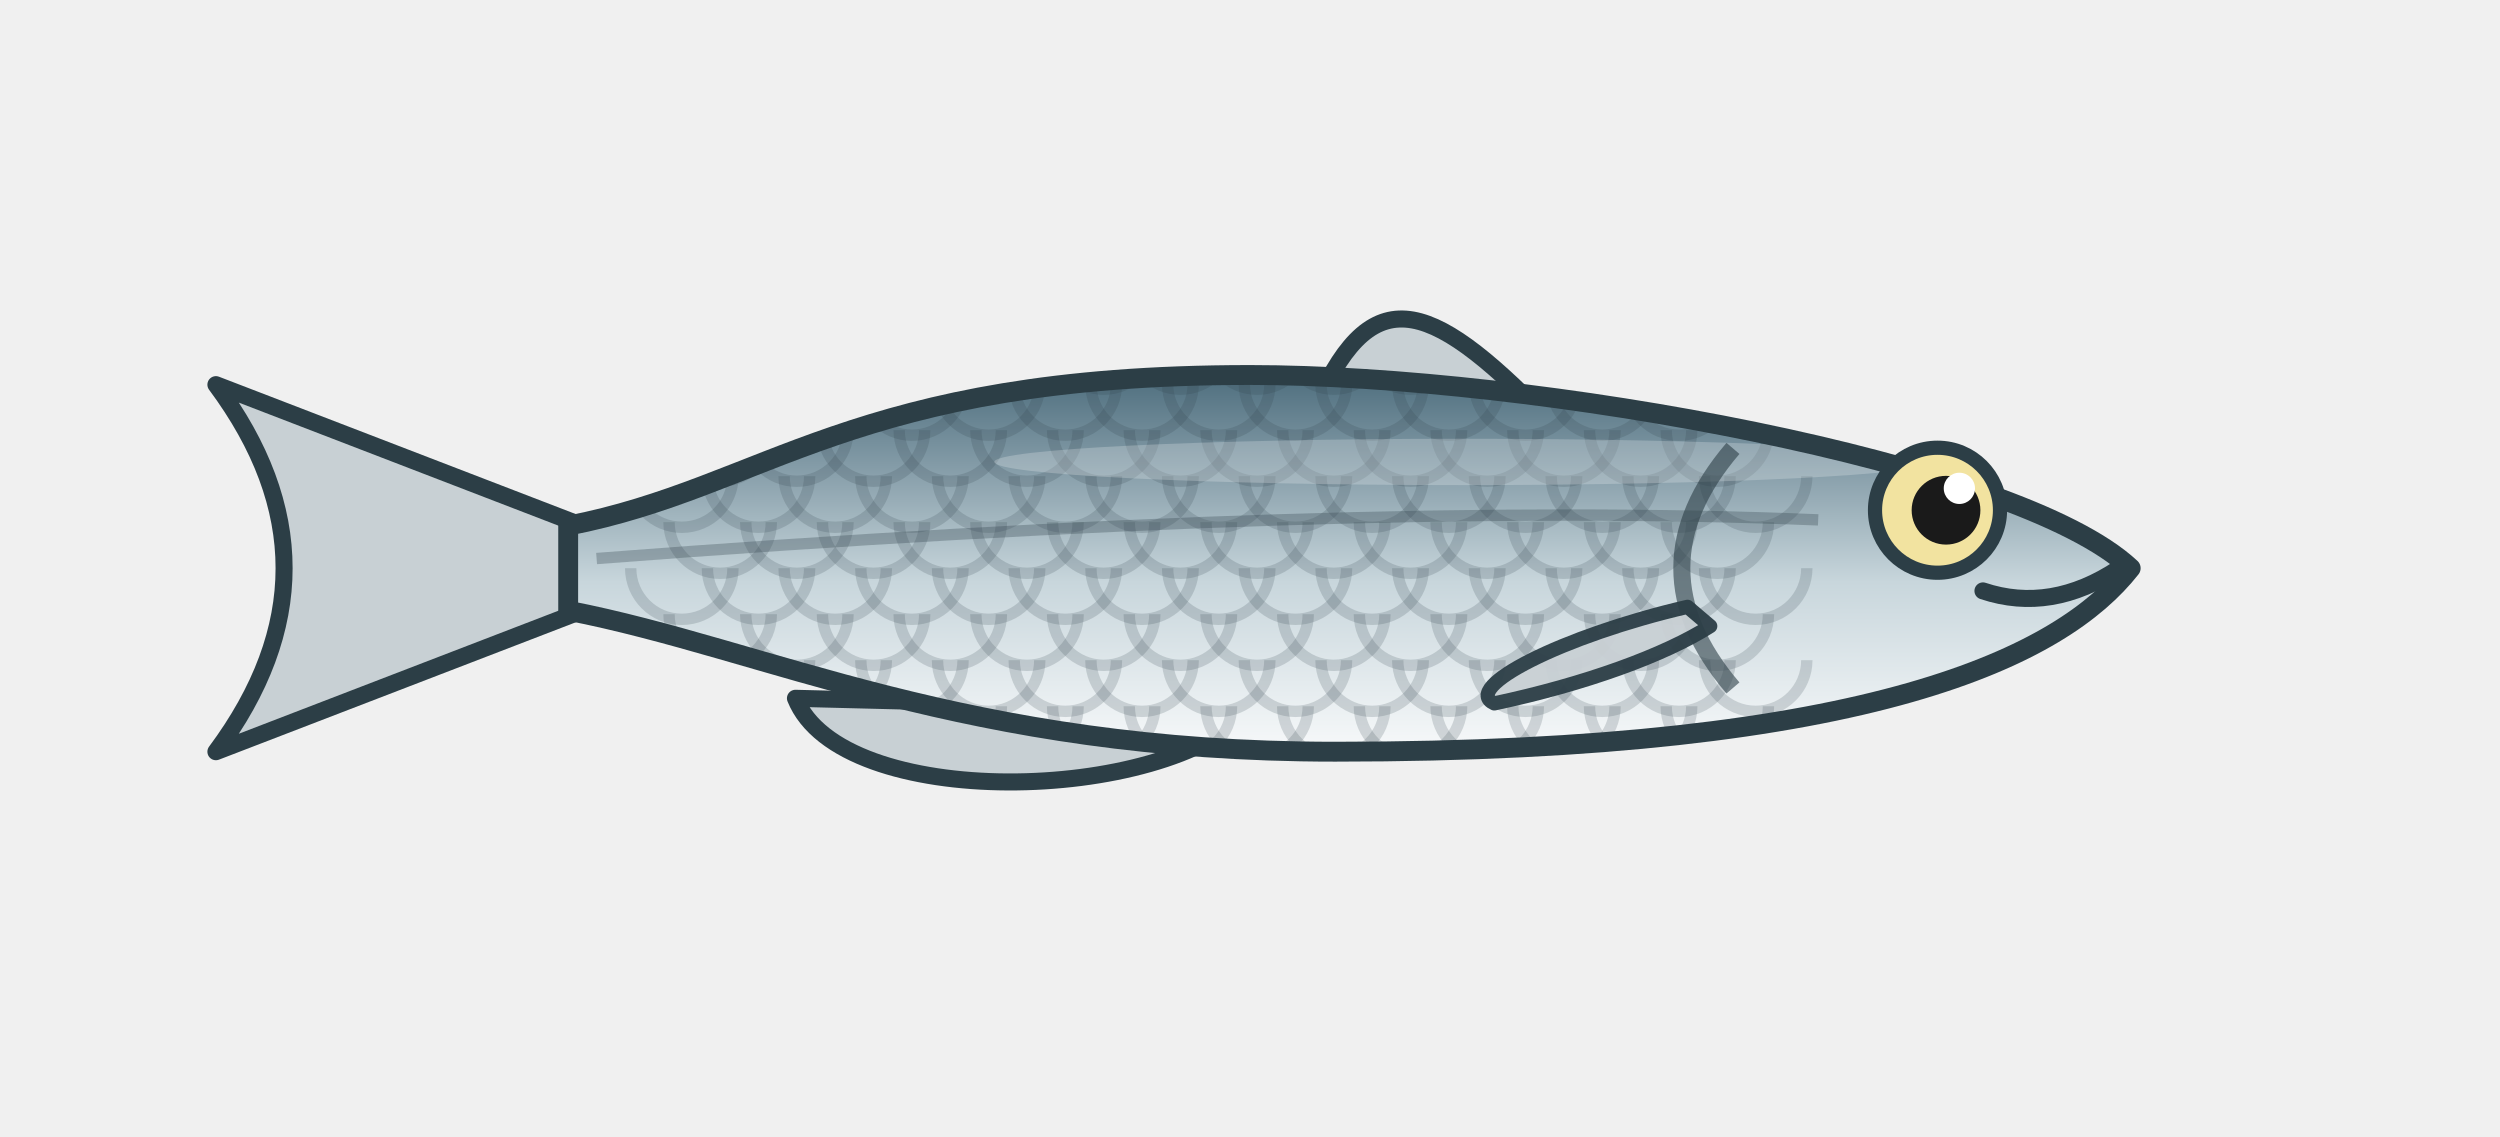
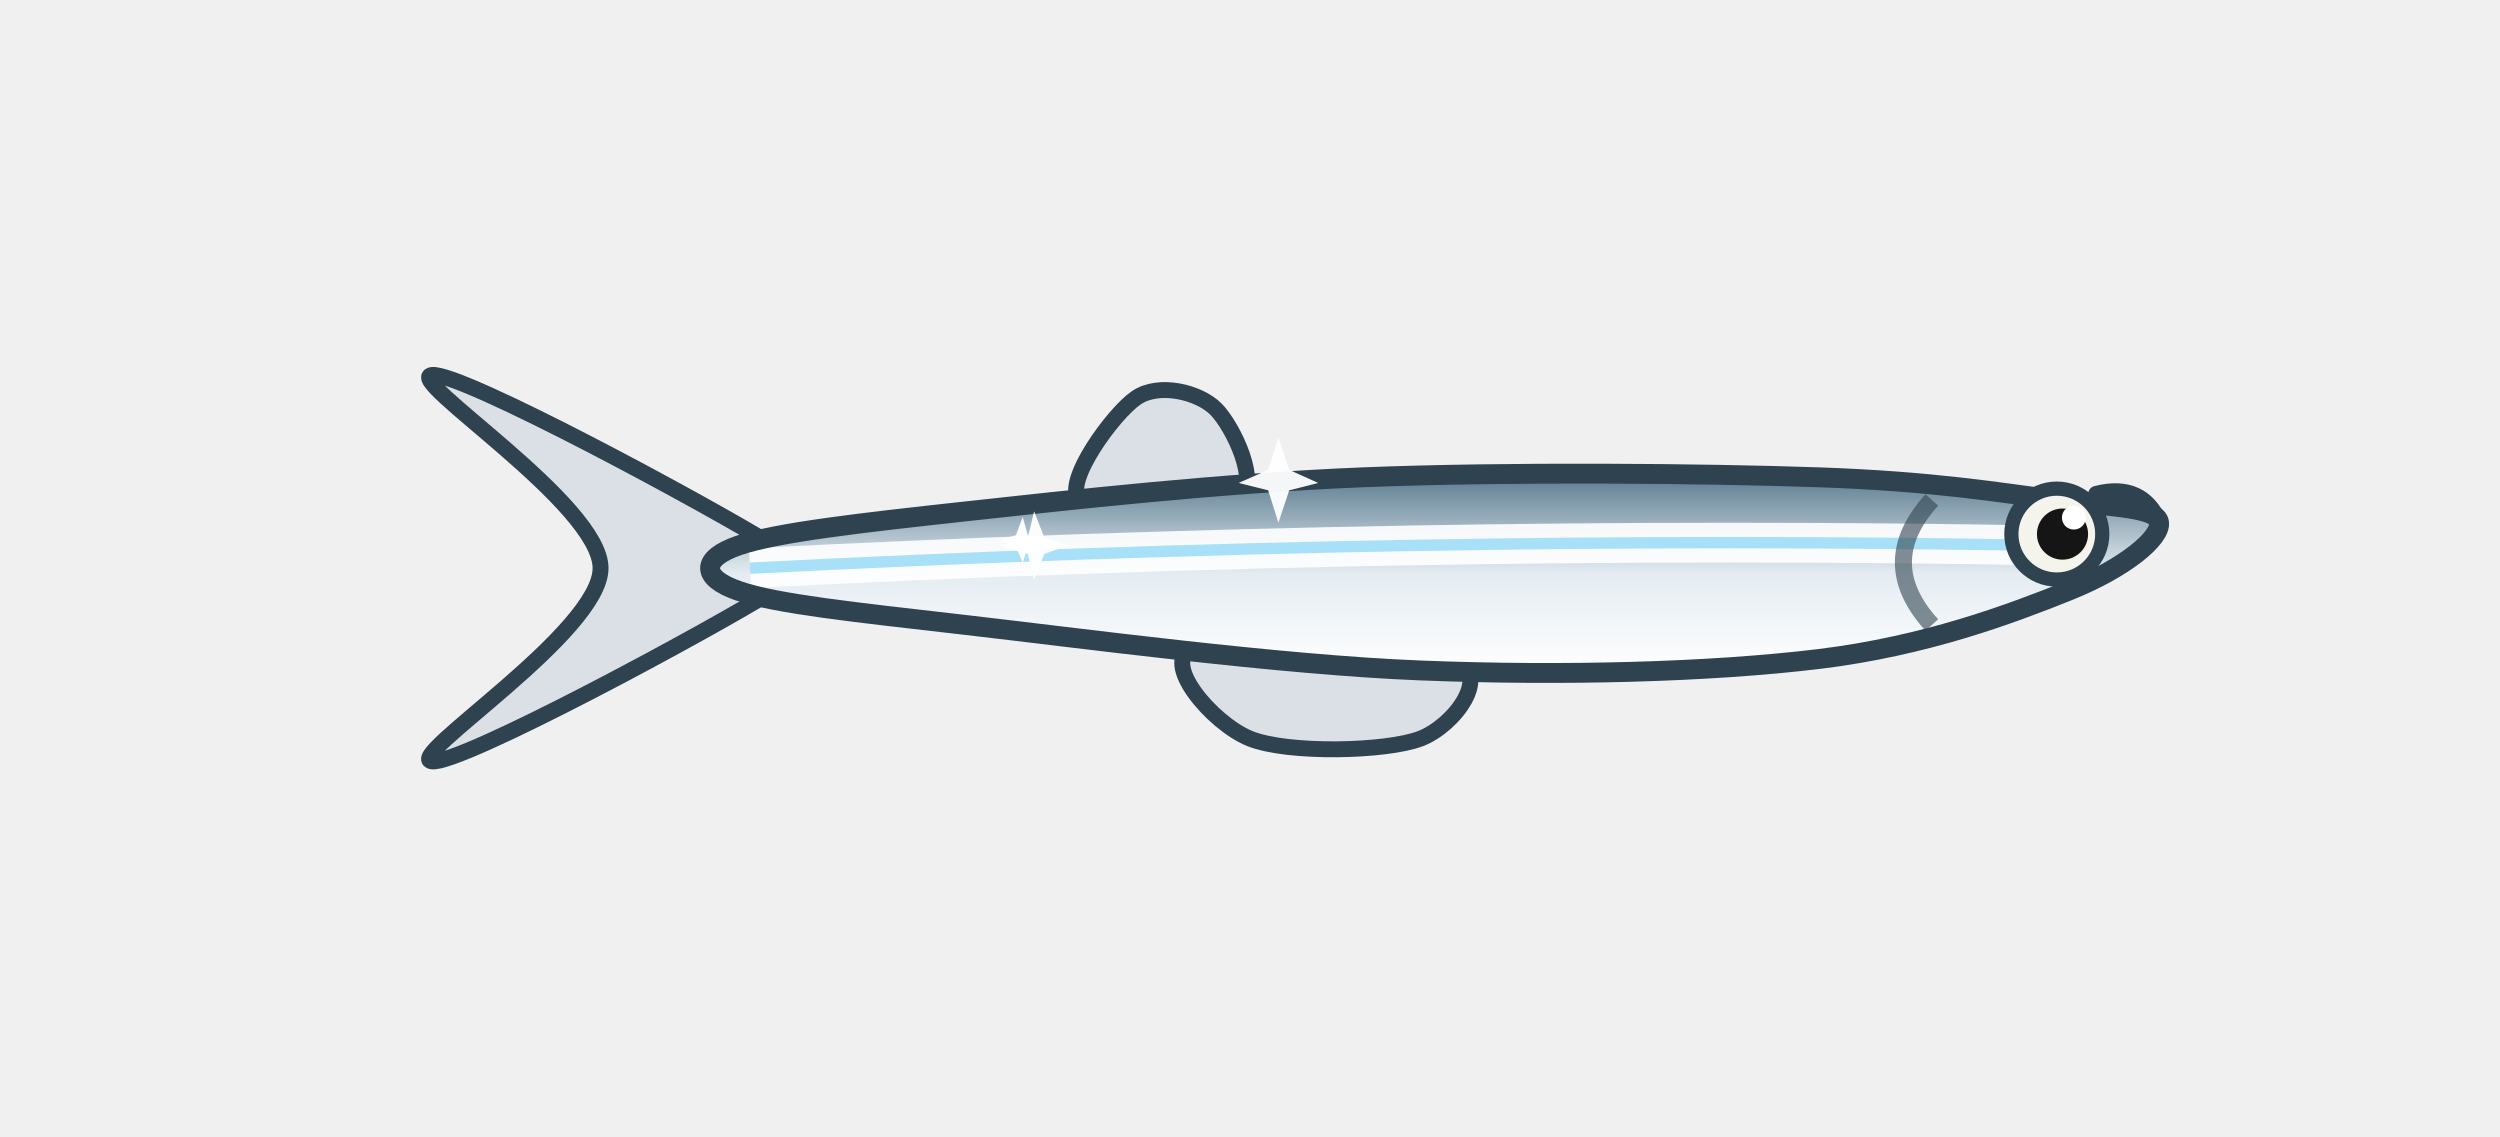
<svg xmlns="http://www.w3.org/2000/svg" viewBox="-20 0 440 200" width="440" height="200">
  <defs>
    <linearGradient id="g" x1="0" y1="0" x2="0" y2="1">
-       <stop offset="0" stop-color="#4E6E7E" />
-       <stop offset="0.55" stop-color="#C8D6DC" />
-       <stop offset="1" stop-color="#F7F9FA" />
+       <stop offset="0" stop-color="#5A7A8E" />
+       <stop offset="0.5" stop-color="#E4ECF2" />
+       <stop offset="1" stop-color="#FFFFFF" />
    </linearGradient>
    <clipPath id="c">
-       <path d="M355,100 C335,81.3 250,66 200,66 C130,66 115,85.72 80,92.52 L80,107.48 C115,114.28 150,132.3 215,132.3 C310,132.3 343,115.3 355,100 Z" />
+       <path d="M360.0,92.0 C359.7,89.3 352.0,89.3 342.0,88.0 C332.0,86.7 320.3,84.7 300.0,84.0 C279.7,83.3 245.0,83.0 220.0,84.0 C195.0,85.0 168.3,88.0 150.0,90.0 C131.7,92.0 116.7,93.7 110.0,96.0 C103.3,98.3 103.3,101.7 110.0,104.0 C116.7,106.3 130.0,107.7 150.0,110.0 C170.0,112.3 205.0,117.0 230.0,118.0 C255.0,119.0 281.0,118.3 300.0,116.0 C319.0,113.7 334.0,108.0 344.0,104.0 C354.0,100.0 360.3,94.7 360.0,92.0 Z" />
    </clipPath>
  </defs>
-   <path d="M86,93.88 L18,67.7 Q42,100 18,132.3 L86,106.12 Z" fill="#C8D0D4" stroke="#2C3E46" stroke-width="3" stroke-linejoin="round" />
-   <path d="M210,75.4 C220,49.4 230,51.4 250,71.4 Z" fill="#C8D0D4" stroke="#2C3E46" stroke-width="3" stroke-linejoin="round" />
-   <path d="M120,122.9 C128,142.9 185,141.5 200,124.9 Z" fill="#C8D0D4" stroke="#2C3E46" stroke-width="3" stroke-linejoin="round" />
-   <path d="M355,100 C335,81.3 250,66 200,66 C130,66 115,85.72 80,92.52 L80,107.48 C115,114.28 150,132.3 215,132.3 C310,132.3 343,115.3 355,100 Z" fill="url(#g)" />
+   <path d="M116.0,96.0 C106.0,89.7 61.0,65.3 56.0,66.0 C51.0,66.7 85.7,88.7 85.7,100.0 C85.7,111.3 51.0,133.3 56.0,134.0 C61.0,134.7 106.0,110.3 116.0,104.0 C126.0,97.7 126.0,102.3 116.0,96.0 Z" fill="#D4DCE2" fill-opacity="0.8" stroke="#2E4250" stroke-width="2.8" stroke-linejoin="round" />
+   <path d="M170.0,88.0 C167.0,85.0 176.0,72.7 180.0,70.0 C184.0,67.3 191.0,69.0 194.0,72.0 C197.0,75.0 202.0,85.3 198.0,88.0 C194.0,90.7 173.0,91.0 170.0,88.0 Z" fill="#D4DCE2" fill-opacity="0.8" stroke="#2E4250" stroke-width="2.8" stroke-linejoin="round" />
+   <path d="M190.0,114.0 C184.0,116.3 193.3,127.3 200.0,130.0 C206.7,132.7 224.0,132.3 230.0,130.0 C236.0,127.7 242.7,118.7 236.0,116.0 C229.3,113.3 196.0,111.7 190.0,114.0 Z" fill="#D4DCE2" fill-opacity="0.8" stroke="#2E4250" stroke-width="2.8" stroke-linejoin="round" />
+   <path d="M360.0,92.0 C359.7,89.3 352.0,89.3 342.0,88.0 C332.0,86.7 320.3,84.7 300.0,84.0 C279.7,83.3 245.0,83.0 220.0,84.0 C195.0,85.0 168.3,88.0 150.0,90.0 C131.7,92.0 116.7,93.7 110.0,96.0 C103.3,98.3 103.3,101.7 110.0,104.0 C116.7,106.3 130.0,107.7 150.0,110.0 C170.0,112.3 205.0,117.0 230.0,118.0 C255.0,119.0 281.0,118.3 300.0,116.0 C319.0,113.7 334.0,108.0 344.0,104.0 C354.0,100.0 360.3,94.7 360.0,92.0 Z" fill="url(#g)" />
  <g clip-path="url(#c)">
-     <path d="M97.75,59.5 A9,9 0 0 0 115.75,59.5" fill="none" stroke="#2C3E46" stroke-width="2" opacity="0.18" />
-     <path d="M111.25,59.5 A9,9 0 0 0 129.25,59.5" fill="none" stroke="#2C3E46" stroke-width="2" opacity="0.18" />
-     <path d="M124.75,59.5 A9,9 0 0 0 142.75,59.5" fill="none" stroke="#2C3E46" stroke-width="2" opacity="0.18" />
-     <path d="M138.25,59.5 A9,9 0 0 0 156.25,59.5" fill="none" stroke="#2C3E46" stroke-width="2" opacity="0.18" />
-     <path d="M151.75,59.5 A9,9 0 0 0 169.75,59.5" fill="none" stroke="#2C3E46" stroke-width="2" opacity="0.18" />
-     <path d="M165.25,59.5 A9,9 0 0 0 183.25,59.5" fill="none" stroke="#2C3E46" stroke-width="2" opacity="0.18" />
-     <path d="M178.75,59.5 A9,9 0 0 0 196.75,59.5" fill="none" stroke="#2C3E46" stroke-width="2" opacity="0.18" />
-     <path d="M192.25,59.5 A9,9 0 0 0 210.25,59.5" fill="none" stroke="#2C3E46" stroke-width="2" opacity="0.18" />
-     <path d="M205.75,59.5 A9,9 0 0 0 223.75,59.5" fill="none" stroke="#2C3E46" stroke-width="2" opacity="0.18" />
-     <path d="M219.25,59.5 A9,9 0 0 0 237.25,59.5" fill="none" stroke="#2C3E46" stroke-width="2" opacity="0.18" />
-     <path d="M232.75,59.5 A9,9 0 0 0 250.75,59.5" fill="none" stroke="#2C3E46" stroke-width="2" opacity="0.18" />
-     <path d="M246.25,59.5 A9,9 0 0 0 264.25,59.5" fill="none" stroke="#2C3E46" stroke-width="2" opacity="0.18" />
-     <path d="M259.75,59.5 A9,9 0 0 0 277.75,59.5" fill="none" stroke="#2C3E46" stroke-width="2" opacity="0.18" />
-     <path d="M273.25,59.5 A9,9 0 0 0 291.25,59.5" fill="none" stroke="#2C3E46" stroke-width="2" opacity="0.18" />
-     <path d="M91.0,67.6 A9,9 0 0 0 109.0,67.6" fill="none" stroke="#2C3E46" stroke-width="2" opacity="0.18" />
-     <path d="M104.5,67.6 A9,9 0 0 0 122.5,67.6" fill="none" stroke="#2C3E46" stroke-width="2" opacity="0.18" />
-     <path d="M118.0,67.6 A9,9 0 0 0 136.0,67.6" fill="none" stroke="#2C3E46" stroke-width="2" opacity="0.18" />
-     <path d="M131.5,67.6 A9,9 0 0 0 149.5,67.6" fill="none" stroke="#2C3E46" stroke-width="2" opacity="0.18" />
-     <path d="M145.0,67.6 A9,9 0 0 0 163.0,67.6" fill="none" stroke="#2C3E46" stroke-width="2" opacity="0.18" />
-     <path d="M158.5,67.6 A9,9 0 0 0 176.5,67.6" fill="none" stroke="#2C3E46" stroke-width="2" opacity="0.18" />
-     <path d="M172.0,67.6 A9,9 0 0 0 190.0,67.6" fill="none" stroke="#2C3E46" stroke-width="2" opacity="0.18" />
-     <path d="M185.5,67.6 A9,9 0 0 0 203.5,67.6" fill="none" stroke="#2C3E46" stroke-width="2" opacity="0.18" />
-     <path d="M199.0,67.6 A9,9 0 0 0 217.0,67.6" fill="none" stroke="#2C3E46" stroke-width="2" opacity="0.18" />
-     <path d="M212.5,67.6 A9,9 0 0 0 230.5,67.6" fill="none" stroke="#2C3E46" stroke-width="2" opacity="0.18" />
-     <path d="M226.0,67.6 A9,9 0 0 0 244.0,67.6" fill="none" stroke="#2C3E46" stroke-width="2" opacity="0.18" />
-     <path d="M239.5,67.6 A9,9 0 0 0 257.5,67.6" fill="none" stroke="#2C3E46" stroke-width="2" opacity="0.18" />
-     <path d="M253.0,67.6 A9,9 0 0 0 271.0,67.6" fill="none" stroke="#2C3E46" stroke-width="2" opacity="0.18" />
-     <path d="M266.5,67.6 A9,9 0 0 0 284.5,67.6" fill="none" stroke="#2C3E46" stroke-width="2" opacity="0.18" />
-     <path d="M280.0,67.6 A9,9 0 0 0 298.0,67.6" fill="none" stroke="#2C3E46" stroke-width="2" opacity="0.18" />
-     <path d="M97.75,75.7 A9,9 0 0 0 115.75,75.7" fill="none" stroke="#2C3E46" stroke-width="2" opacity="0.18" />
-     <path d="M111.25,75.7 A9,9 0 0 0 129.25,75.7" fill="none" stroke="#2C3E46" stroke-width="2" opacity="0.18" />
-     <path d="M124.75,75.7 A9,9 0 0 0 142.75,75.7" fill="none" stroke="#2C3E46" stroke-width="2" opacity="0.18" />
-     <path d="M138.25,75.7 A9,9 0 0 0 156.25,75.7" fill="none" stroke="#2C3E46" stroke-width="2" opacity="0.18" />
-     <path d="M151.75,75.7 A9,9 0 0 0 169.75,75.7" fill="none" stroke="#2C3E46" stroke-width="2" opacity="0.18" />
-     <path d="M165.25,75.7 A9,9 0 0 0 183.25,75.7" fill="none" stroke="#2C3E46" stroke-width="2" opacity="0.18" />
-     <path d="M178.75,75.7 A9,9 0 0 0 196.75,75.7" fill="none" stroke="#2C3E46" stroke-width="2" opacity="0.18" />
-     <path d="M192.25,75.7 A9,9 0 0 0 210.25,75.7" fill="none" stroke="#2C3E46" stroke-width="2" opacity="0.18" />
-     <path d="M205.75,75.7 A9,9 0 0 0 223.75,75.7" fill="none" stroke="#2C3E46" stroke-width="2" opacity="0.18" />
-     <path d="M219.25,75.7 A9,9 0 0 0 237.25,75.7" fill="none" stroke="#2C3E46" stroke-width="2" opacity="0.18" />
-     <path d="M232.75,75.7 A9,9 0 0 0 250.75,75.7" fill="none" stroke="#2C3E46" stroke-width="2" opacity="0.18" />
-     <path d="M246.25,75.7 A9,9 0 0 0 264.25,75.7" fill="none" stroke="#2C3E46" stroke-width="2" opacity="0.18" />
-     <path d="M259.75,75.7 A9,9 0 0 0 277.75,75.7" fill="none" stroke="#2C3E46" stroke-width="2" opacity="0.18" />
-     <path d="M273.25,75.7 A9,9 0 0 0 291.25,75.7" fill="none" stroke="#2C3E46" stroke-width="2" opacity="0.18" />
-     <path d="M91.0,83.8 A9,9 0 0 0 109.0,83.8" fill="none" stroke="#2C3E46" stroke-width="2" opacity="0.18" />
-     <path d="M104.5,83.8 A9,9 0 0 0 122.5,83.8" fill="none" stroke="#2C3E46" stroke-width="2" opacity="0.18" />
-     <path d="M118.0,83.8 A9,9 0 0 0 136.0,83.8" fill="none" stroke="#2C3E46" stroke-width="2" opacity="0.18" />
-     <path d="M131.5,83.8 A9,9 0 0 0 149.5,83.8" fill="none" stroke="#2C3E46" stroke-width="2" opacity="0.18" />
-     <path d="M145.0,83.8 A9,9 0 0 0 163.0,83.8" fill="none" stroke="#2C3E46" stroke-width="2" opacity="0.18" />
-     <path d="M158.5,83.8 A9,9 0 0 0 176.5,83.8" fill="none" stroke="#2C3E46" stroke-width="2" opacity="0.18" />
-     <path d="M172.0,83.8 A9,9 0 0 0 190.0,83.8" fill="none" stroke="#2C3E46" stroke-width="2" opacity="0.18" />
-     <path d="M185.5,83.8 A9,9 0 0 0 203.5,83.8" fill="none" stroke="#2C3E46" stroke-width="2" opacity="0.18" />
-     <path d="M199.0,83.8 A9,9 0 0 0 217.0,83.8" fill="none" stroke="#2C3E46" stroke-width="2" opacity="0.18" />
-     <path d="M212.5,83.8 A9,9 0 0 0 230.5,83.8" fill="none" stroke="#2C3E46" stroke-width="2" opacity="0.18" />
-     <path d="M226.0,83.8 A9,9 0 0 0 244.0,83.8" fill="none" stroke="#2C3E46" stroke-width="2" opacity="0.18" />
-     <path d="M239.5,83.8 A9,9 0 0 0 257.5,83.8" fill="none" stroke="#2C3E46" stroke-width="2" opacity="0.18" />
-     <path d="M253.0,83.8 A9,9 0 0 0 271.0,83.8" fill="none" stroke="#2C3E46" stroke-width="2" opacity="0.18" />
-     <path d="M266.5,83.8 A9,9 0 0 0 284.5,83.8" fill="none" stroke="#2C3E46" stroke-width="2" opacity="0.18" />
-     <path d="M280.0,83.8 A9,9 0 0 0 298.0,83.8" fill="none" stroke="#2C3E46" stroke-width="2" opacity="0.18" />
-     <path d="M97.75,91.9 A9,9 0 0 0 115.75,91.9" fill="none" stroke="#2C3E46" stroke-width="2" opacity="0.18" />
-     <path d="M111.25,91.9 A9,9 0 0 0 129.25,91.9" fill="none" stroke="#2C3E46" stroke-width="2" opacity="0.18" />
-     <path d="M124.75,91.9 A9,9 0 0 0 142.75,91.9" fill="none" stroke="#2C3E46" stroke-width="2" opacity="0.18" />
-     <path d="M138.25,91.9 A9,9 0 0 0 156.25,91.9" fill="none" stroke="#2C3E46" stroke-width="2" opacity="0.18" />
-     <path d="M151.75,91.9 A9,9 0 0 0 169.75,91.9" fill="none" stroke="#2C3E46" stroke-width="2" opacity="0.18" />
-     <path d="M165.25,91.9 A9,9 0 0 0 183.25,91.9" fill="none" stroke="#2C3E46" stroke-width="2" opacity="0.18" />
-     <path d="M178.75,91.9 A9,9 0 0 0 196.75,91.9" fill="none" stroke="#2C3E46" stroke-width="2" opacity="0.18" />
-     <path d="M192.25,91.9 A9,9 0 0 0 210.25,91.9" fill="none" stroke="#2C3E46" stroke-width="2" opacity="0.18" />
-     <path d="M205.75,91.9 A9,9 0 0 0 223.75,91.9" fill="none" stroke="#2C3E46" stroke-width="2" opacity="0.18" />
-     <path d="M219.25,91.9 A9,9 0 0 0 237.25,91.9" fill="none" stroke="#2C3E46" stroke-width="2" opacity="0.18" />
-     <path d="M232.75,91.9 A9,9 0 0 0 250.75,91.9" fill="none" stroke="#2C3E46" stroke-width="2" opacity="0.18" />
-     <path d="M246.25,91.9 A9,9 0 0 0 264.25,91.9" fill="none" stroke="#2C3E46" stroke-width="2" opacity="0.18" />
-     <path d="M259.75,91.9 A9,9 0 0 0 277.75,91.9" fill="none" stroke="#2C3E46" stroke-width="2" opacity="0.18" />
-     <path d="M273.25,91.9 A9,9 0 0 0 291.25,91.9" fill="none" stroke="#2C3E46" stroke-width="2" opacity="0.18" />
-     <path d="M91.0,100.0 A9,9 0 0 0 109.0,100.0" fill="none" stroke="#2C3E46" stroke-width="2" opacity="0.18" />
-     <path d="M104.5,100.0 A9,9 0 0 0 122.5,100.0" fill="none" stroke="#2C3E46" stroke-width="2" opacity="0.18" />
-     <path d="M118.0,100.0 A9,9 0 0 0 136.0,100.0" fill="none" stroke="#2C3E46" stroke-width="2" opacity="0.18" />
-     <path d="M131.5,100.0 A9,9 0 0 0 149.5,100.0" fill="none" stroke="#2C3E46" stroke-width="2" opacity="0.18" />
-     <path d="M145.0,100.0 A9,9 0 0 0 163.0,100.0" fill="none" stroke="#2C3E46" stroke-width="2" opacity="0.18" />
-     <path d="M158.5,100.0 A9,9 0 0 0 176.5,100.0" fill="none" stroke="#2C3E46" stroke-width="2" opacity="0.18" />
-     <path d="M172.0,100.0 A9,9 0 0 0 190.0,100.0" fill="none" stroke="#2C3E46" stroke-width="2" opacity="0.18" />
-     <path d="M185.5,100.0 A9,9 0 0 0 203.5,100.0" fill="none" stroke="#2C3E46" stroke-width="2" opacity="0.18" />
-     <path d="M199.0,100.0 A9,9 0 0 0 217.0,100.0" fill="none" stroke="#2C3E46" stroke-width="2" opacity="0.18" />
-     <path d="M212.5,100.0 A9,9 0 0 0 230.5,100.0" fill="none" stroke="#2C3E46" stroke-width="2" opacity="0.18" />
-     <path d="M226.0,100.0 A9,9 0 0 0 244.0,100.0" fill="none" stroke="#2C3E46" stroke-width="2" opacity="0.18" />
-     <path d="M239.5,100.0 A9,9 0 0 0 257.5,100.0" fill="none" stroke="#2C3E46" stroke-width="2" opacity="0.18" />
-     <path d="M253.0,100.0 A9,9 0 0 0 271.0,100.0" fill="none" stroke="#2C3E46" stroke-width="2" opacity="0.18" />
-     <path d="M266.5,100.0 A9,9 0 0 0 284.5,100.0" fill="none" stroke="#2C3E46" stroke-width="2" opacity="0.18" />
-     <path d="M280.0,100.0 A9,9 0 0 0 298.0,100.0" fill="none" stroke="#2C3E46" stroke-width="2" opacity="0.18" />
-     <path d="M97.75,108.1 A9,9 0 0 0 115.75,108.1" fill="none" stroke="#2C3E46" stroke-width="2" opacity="0.18" />
-     <path d="M111.25,108.1 A9,9 0 0 0 129.25,108.1" fill="none" stroke="#2C3E46" stroke-width="2" opacity="0.18" />
-     <path d="M124.75,108.1 A9,9 0 0 0 142.75,108.1" fill="none" stroke="#2C3E46" stroke-width="2" opacity="0.18" />
-     <path d="M138.25,108.1 A9,9 0 0 0 156.25,108.1" fill="none" stroke="#2C3E46" stroke-width="2" opacity="0.18" />
-     <path d="M151.75,108.1 A9,9 0 0 0 169.75,108.1" fill="none" stroke="#2C3E46" stroke-width="2" opacity="0.18" />
-     <path d="M165.25,108.1 A9,9 0 0 0 183.25,108.1" fill="none" stroke="#2C3E46" stroke-width="2" opacity="0.18" />
-     <path d="M178.75,108.1 A9,9 0 0 0 196.75,108.1" fill="none" stroke="#2C3E46" stroke-width="2" opacity="0.18" />
-     <path d="M192.25,108.1 A9,9 0 0 0 210.25,108.1" fill="none" stroke="#2C3E46" stroke-width="2" opacity="0.18" />
-     <path d="M205.75,108.1 A9,9 0 0 0 223.75,108.1" fill="none" stroke="#2C3E46" stroke-width="2" opacity="0.18" />
-     <path d="M219.25,108.1 A9,9 0 0 0 237.25,108.1" fill="none" stroke="#2C3E46" stroke-width="2" opacity="0.18" />
-     <path d="M232.75,108.1 A9,9 0 0 0 250.75,108.1" fill="none" stroke="#2C3E46" stroke-width="2" opacity="0.18" />
-     <path d="M246.25,108.1 A9,9 0 0 0 264.25,108.1" fill="none" stroke="#2C3E46" stroke-width="2" opacity="0.18" />
-     <path d="M259.75,108.1 A9,9 0 0 0 277.75,108.1" fill="none" stroke="#2C3E46" stroke-width="2" opacity="0.18" />
-     <path d="M273.25,108.1 A9,9 0 0 0 291.25,108.1" fill="none" stroke="#2C3E46" stroke-width="2" opacity="0.18" />
-     <path d="M91.0,116.2 A9,9 0 0 0 109.0,116.2" fill="none" stroke="#2C3E46" stroke-width="2" opacity="0.18" />
-     <path d="M104.5,116.2 A9,9 0 0 0 122.5,116.2" fill="none" stroke="#2C3E46" stroke-width="2" opacity="0.18" />
-     <path d="M118.0,116.2 A9,9 0 0 0 136.0,116.2" fill="none" stroke="#2C3E46" stroke-width="2" opacity="0.18" />
-     <path d="M131.5,116.2 A9,9 0 0 0 149.5,116.2" fill="none" stroke="#2C3E46" stroke-width="2" opacity="0.18" />
-     <path d="M145.0,116.2 A9,9 0 0 0 163.0,116.2" fill="none" stroke="#2C3E46" stroke-width="2" opacity="0.18" />
-     <path d="M158.5,116.2 A9,9 0 0 0 176.5,116.2" fill="none" stroke="#2C3E46" stroke-width="2" opacity="0.18" />
-     <path d="M172.0,116.2 A9,9 0 0 0 190.0,116.2" fill="none" stroke="#2C3E46" stroke-width="2" opacity="0.18" />
-     <path d="M185.5,116.2 A9,9 0 0 0 203.5,116.2" fill="none" stroke="#2C3E46" stroke-width="2" opacity="0.18" />
-     <path d="M199.0,116.2 A9,9 0 0 0 217.0,116.2" fill="none" stroke="#2C3E46" stroke-width="2" opacity="0.18" />
-     <path d="M212.5,116.2 A9,9 0 0 0 230.5,116.2" fill="none" stroke="#2C3E46" stroke-width="2" opacity="0.18" />
-     <path d="M226.0,116.2 A9,9 0 0 0 244.0,116.2" fill="none" stroke="#2C3E46" stroke-width="2" opacity="0.18" />
-     <path d="M239.5,116.2 A9,9 0 0 0 257.5,116.2" fill="none" stroke="#2C3E46" stroke-width="2" opacity="0.18" />
-     <path d="M253.0,116.2 A9,9 0 0 0 271.0,116.2" fill="none" stroke="#2C3E46" stroke-width="2" opacity="0.18" />
-     <path d="M266.5,116.2 A9,9 0 0 0 284.5,116.2" fill="none" stroke="#2C3E46" stroke-width="2" opacity="0.18" />
-     <path d="M280.0,116.2 A9,9 0 0 0 298.0,116.2" fill="none" stroke="#2C3E46" stroke-width="2" opacity="0.18" />
-     <path d="M97.75,124.3 A9,9 0 0 0 115.75,124.3" fill="none" stroke="#2C3E46" stroke-width="2" opacity="0.18" />
-     <path d="M111.25,124.3 A9,9 0 0 0 129.25,124.3" fill="none" stroke="#2C3E46" stroke-width="2" opacity="0.18" />
-     <path d="M124.75,124.3 A9,9 0 0 0 142.75,124.3" fill="none" stroke="#2C3E46" stroke-width="2" opacity="0.18" />
-     <path d="M138.25,124.3 A9,9 0 0 0 156.25,124.3" fill="none" stroke="#2C3E46" stroke-width="2" opacity="0.18" />
-     <path d="M151.75,124.3 A9,9 0 0 0 169.75,124.3" fill="none" stroke="#2C3E46" stroke-width="2" opacity="0.18" />
-     <path d="M165.25,124.3 A9,9 0 0 0 183.25,124.3" fill="none" stroke="#2C3E46" stroke-width="2" opacity="0.18" />
-     <path d="M178.75,124.3 A9,9 0 0 0 196.75,124.3" fill="none" stroke="#2C3E46" stroke-width="2" opacity="0.18" />
-     <path d="M192.25,124.3 A9,9 0 0 0 210.25,124.3" fill="none" stroke="#2C3E46" stroke-width="2" opacity="0.18" />
-     <path d="M205.75,124.3 A9,9 0 0 0 223.75,124.3" fill="none" stroke="#2C3E46" stroke-width="2" opacity="0.18" />
-     <path d="M219.25,124.3 A9,9 0 0 0 237.25,124.3" fill="none" stroke="#2C3E46" stroke-width="2" opacity="0.18" />
-     <path d="M232.75,124.3 A9,9 0 0 0 250.75,124.3" fill="none" stroke="#2C3E46" stroke-width="2" opacity="0.18" />
-     <path d="M246.25,124.3 A9,9 0 0 0 264.25,124.3" fill="none" stroke="#2C3E46" stroke-width="2" opacity="0.18" />
-     <path d="M259.75,124.3 A9,9 0 0 0 277.75,124.3" fill="none" stroke="#2C3E46" stroke-width="2" opacity="0.18" />
-     <path d="M273.25,124.3 A9,9 0 0 0 291.25,124.3" fill="none" stroke="#2C3E46" stroke-width="2" opacity="0.18" />
-     <path d="M91.0,132.4 A9,9 0 0 0 109.0,132.4" fill="none" stroke="#2C3E46" stroke-width="2" opacity="0.18" />
-     <path d="M104.5,132.4 A9,9 0 0 0 122.5,132.4" fill="none" stroke="#2C3E46" stroke-width="2" opacity="0.18" />
-     <path d="M118.0,132.4 A9,9 0 0 0 136.0,132.4" fill="none" stroke="#2C3E46" stroke-width="2" opacity="0.18" />
-     <path d="M131.5,132.4 A9,9 0 0 0 149.5,132.4" fill="none" stroke="#2C3E46" stroke-width="2" opacity="0.18" />
-     <path d="M145.0,132.4 A9,9 0 0 0 163.0,132.4" fill="none" stroke="#2C3E46" stroke-width="2" opacity="0.18" />
-     <path d="M158.5,132.4 A9,9 0 0 0 176.5,132.4" fill="none" stroke="#2C3E46" stroke-width="2" opacity="0.18" />
-     <path d="M172.0,132.4 A9,9 0 0 0 190.0,132.4" fill="none" stroke="#2C3E46" stroke-width="2" opacity="0.18" />
-     <path d="M185.5,132.4 A9,9 0 0 0 203.5,132.4" fill="none" stroke="#2C3E46" stroke-width="2" opacity="0.18" />
-     <path d="M199.0,132.4 A9,9 0 0 0 217.0,132.4" fill="none" stroke="#2C3E46" stroke-width="2" opacity="0.18" />
-     <path d="M212.5,132.4 A9,9 0 0 0 230.5,132.4" fill="none" stroke="#2C3E46" stroke-width="2" opacity="0.18" />
-     <path d="M226.0,132.4 A9,9 0 0 0 244.0,132.4" fill="none" stroke="#2C3E46" stroke-width="2" opacity="0.18" />
-     <path d="M239.5,132.4 A9,9 0 0 0 257.5,132.4" fill="none" stroke="#2C3E46" stroke-width="2" opacity="0.18" />
-     <path d="M253.0,132.4 A9,9 0 0 0 271.0,132.4" fill="none" stroke="#2C3E46" stroke-width="2" opacity="0.18" />
-     <path d="M266.5,132.4 A9,9 0 0 0 284.5,132.4" fill="none" stroke="#2C3E46" stroke-width="2" opacity="0.18" />
-     <path d="M280.0,132.4 A9,9 0 0 0 298.0,132.4" fill="none" stroke="#2C3E46" stroke-width="2" opacity="0.18" />
-     <path d="M97.75,140.5 A9,9 0 0 0 115.75,140.5" fill="none" stroke="#2C3E46" stroke-width="2" opacity="0.18" />
-     <path d="M111.25,140.5 A9,9 0 0 0 129.25,140.5" fill="none" stroke="#2C3E46" stroke-width="2" opacity="0.18" />
-     <path d="M124.75,140.5 A9,9 0 0 0 142.75,140.5" fill="none" stroke="#2C3E46" stroke-width="2" opacity="0.18" />
-     <path d="M138.25,140.5 A9,9 0 0 0 156.25,140.5" fill="none" stroke="#2C3E46" stroke-width="2" opacity="0.18" />
-     <path d="M151.75,140.5 A9,9 0 0 0 169.75,140.5" fill="none" stroke="#2C3E46" stroke-width="2" opacity="0.18" />
-     <path d="M165.25,140.5 A9,9 0 0 0 183.25,140.5" fill="none" stroke="#2C3E46" stroke-width="2" opacity="0.18" />
-     <path d="M178.75,140.5 A9,9 0 0 0 196.75,140.5" fill="none" stroke="#2C3E46" stroke-width="2" opacity="0.18" />
-     <path d="M192.25,140.5 A9,9 0 0 0 210.25,140.5" fill="none" stroke="#2C3E46" stroke-width="2" opacity="0.18" />
-     <path d="M205.75,140.5 A9,9 0 0 0 223.75,140.5" fill="none" stroke="#2C3E46" stroke-width="2" opacity="0.18" />
-     <path d="M219.25,140.5 A9,9 0 0 0 237.25,140.5" fill="none" stroke="#2C3E46" stroke-width="2" opacity="0.18" />
-     <path d="M232.75,140.5 A9,9 0 0 0 250.75,140.5" fill="none" stroke="#2C3E46" stroke-width="2" opacity="0.18" />
-     <path d="M246.25,140.5 A9,9 0 0 0 264.25,140.5" fill="none" stroke="#2C3E46" stroke-width="2" opacity="0.18" />
-     <path d="M259.75,140.5 A9,9 0 0 0 277.75,140.5" fill="none" stroke="#2C3E46" stroke-width="2" opacity="0.18" />
-     <path d="M273.25,140.5 A9,9 0 0 0 291.25,140.5" fill="none" stroke="#2C3E46" stroke-width="2" opacity="0.18" />
-     <path d="M85,98.3 Q217.5,88.1 300,91.5" stroke="#2C3E46" stroke-width="2" fill="none" opacity="0.3" />
-     <ellipse cx="237.5" cy="81.3" rx="82.5" ry="4.08" fill="#FFFFFF" opacity="0.22" />
+     <path d="M112,100 Q230,94 340,96" stroke="#FFFFFF" stroke-width="7" fill="none" opacity="0.9" />
+     <path d="M112,100 Q230,94 340,96" stroke="#A8E0F8" stroke-width="2" fill="none" />
  </g>
-   <path d="M355,100 C335,81.3 250,66 200,66 C130,66 115,85.72 80,92.52 L80,107.48 C115,114.28 150,132.3 215,132.3 C310,132.3 343,115.3 355,100 Z" fill="none" stroke="#2C3E46" stroke-width="3.5" stroke-linejoin="round" />
-   <path d="M285,78.92 Q267,100 285,121.08" fill="none" stroke="#2C3E46" stroke-width="3" opacity="0.6" />
-   <path d="M277,106.8 C255,111.9 237,121.08 243,123.8 C259,120.4 273,115.3 281,110.2 Z" fill="#C8D0D4" stroke="#2C3E46" stroke-width="2.5" stroke-linejoin="round" opacity="0.95" />
-   <circle cx="321.0" cy="89.8" r="11" fill="#F2E3A0" stroke="#2C3E46" stroke-width="2.5" />
-   <circle cx="322.5" cy="89.8" r="6.05" fill="#1A1A1A" />
-   <circle cx="324.85" cy="85.95" r="2.75" fill="#FFFFFF" />
-   <path d="M353,100 Q341,108 329,104" fill="none" stroke="#2C3E46" stroke-width="3" stroke-linecap="round" />
+   <path d="M360.0,92.0 C359.7,89.3 352.0,89.3 342.0,88.0 C332.0,86.7 320.3,84.7 300.0,84.0 C279.7,83.3 245.0,83.0 220.0,84.0 C195.0,85.0 168.3,88.0 150.0,90.0 C131.7,92.0 116.7,93.7 110.0,96.0 C103.3,98.3 103.3,101.7 110.0,104.0 C116.7,106.3 130.0,107.7 150.0,110.0 C170.0,112.3 205.0,117.0 230.0,118.0 C255.0,119.0 281.0,118.3 300.0,116.0 C319.0,113.7 334.0,108.0 344.0,104.0 C354.0,100.0 360.3,94.7 360.0,92.0 Z" fill="none" stroke="#2E4250" stroke-width="3.5" stroke-linejoin="round" />
+   <path d="M320,88 Q310,99.0 320,110" fill="none" stroke="#2E4250" stroke-width="3" opacity="0.6" />
+   <circle cx="342" cy="94" r="8" fill="#F4F4EC" stroke="#2E4250" stroke-width="2.5" />
+   <circle cx="343.0" cy="94" r="4.5" fill="#151515" />
+   <circle cx="345.0" cy="91.1" r="2.1" fill="#FFFFFF" />
+   <path d="M360,92 Q357,85 349,87" fill="none" stroke="#2E4250" stroke-width="3" stroke-linecap="round" />
+   <path d="M205,77 L206.9,82.7 L212,85 L206.9,86.3 L205,92 L203.2,86.3 L198,85 L203.2,82.7 Z" fill="#FFFFFF" opacity="0.95" />
+   <path d="M162,90 L163.8,94.6 L168,96 L163.8,97.5 L162,102 L160.9,97.5 L156,96 L160.9,94.6 Z" fill="#FFFFFF" opacity="0.95" />
+   <path d="M160,91 L160.9,94.2 L164,95 L160.9,96.3 L160,99 L158.8,96.3 L156,95 L158.8,94.2 Z" fill="#FFFFFF" opacity="0.95" />
+   <path d="M360.0,92.0 C359.7,89.3 352.0,89.3 342.0,88.0 C332.0,86.7 320.3,84.7 300.0,84.0 C279.7,83.3 245.0,83.0 220.0,84.0 C195.0,85.0 168.3,88.0 150.0,90.0 C131.7,92.0 116.7,93.7 110.0,96.0 C103.3,98.3 103.3,101.7 110.0,104.0 C116.7,106.3 130.0,107.7 150.0,110.0 C170.0,112.3 205.0,117.0 230.0,118.0 C255.0,119.0 281.0,118.3 300.0,116.0 C319.0,113.7 334.0,108.0 344.0,104.0 C354.0,100.0 360.3,94.7 360.0,92.0 Z" fill="#FFFFFF" opacity="0" />
</svg>
